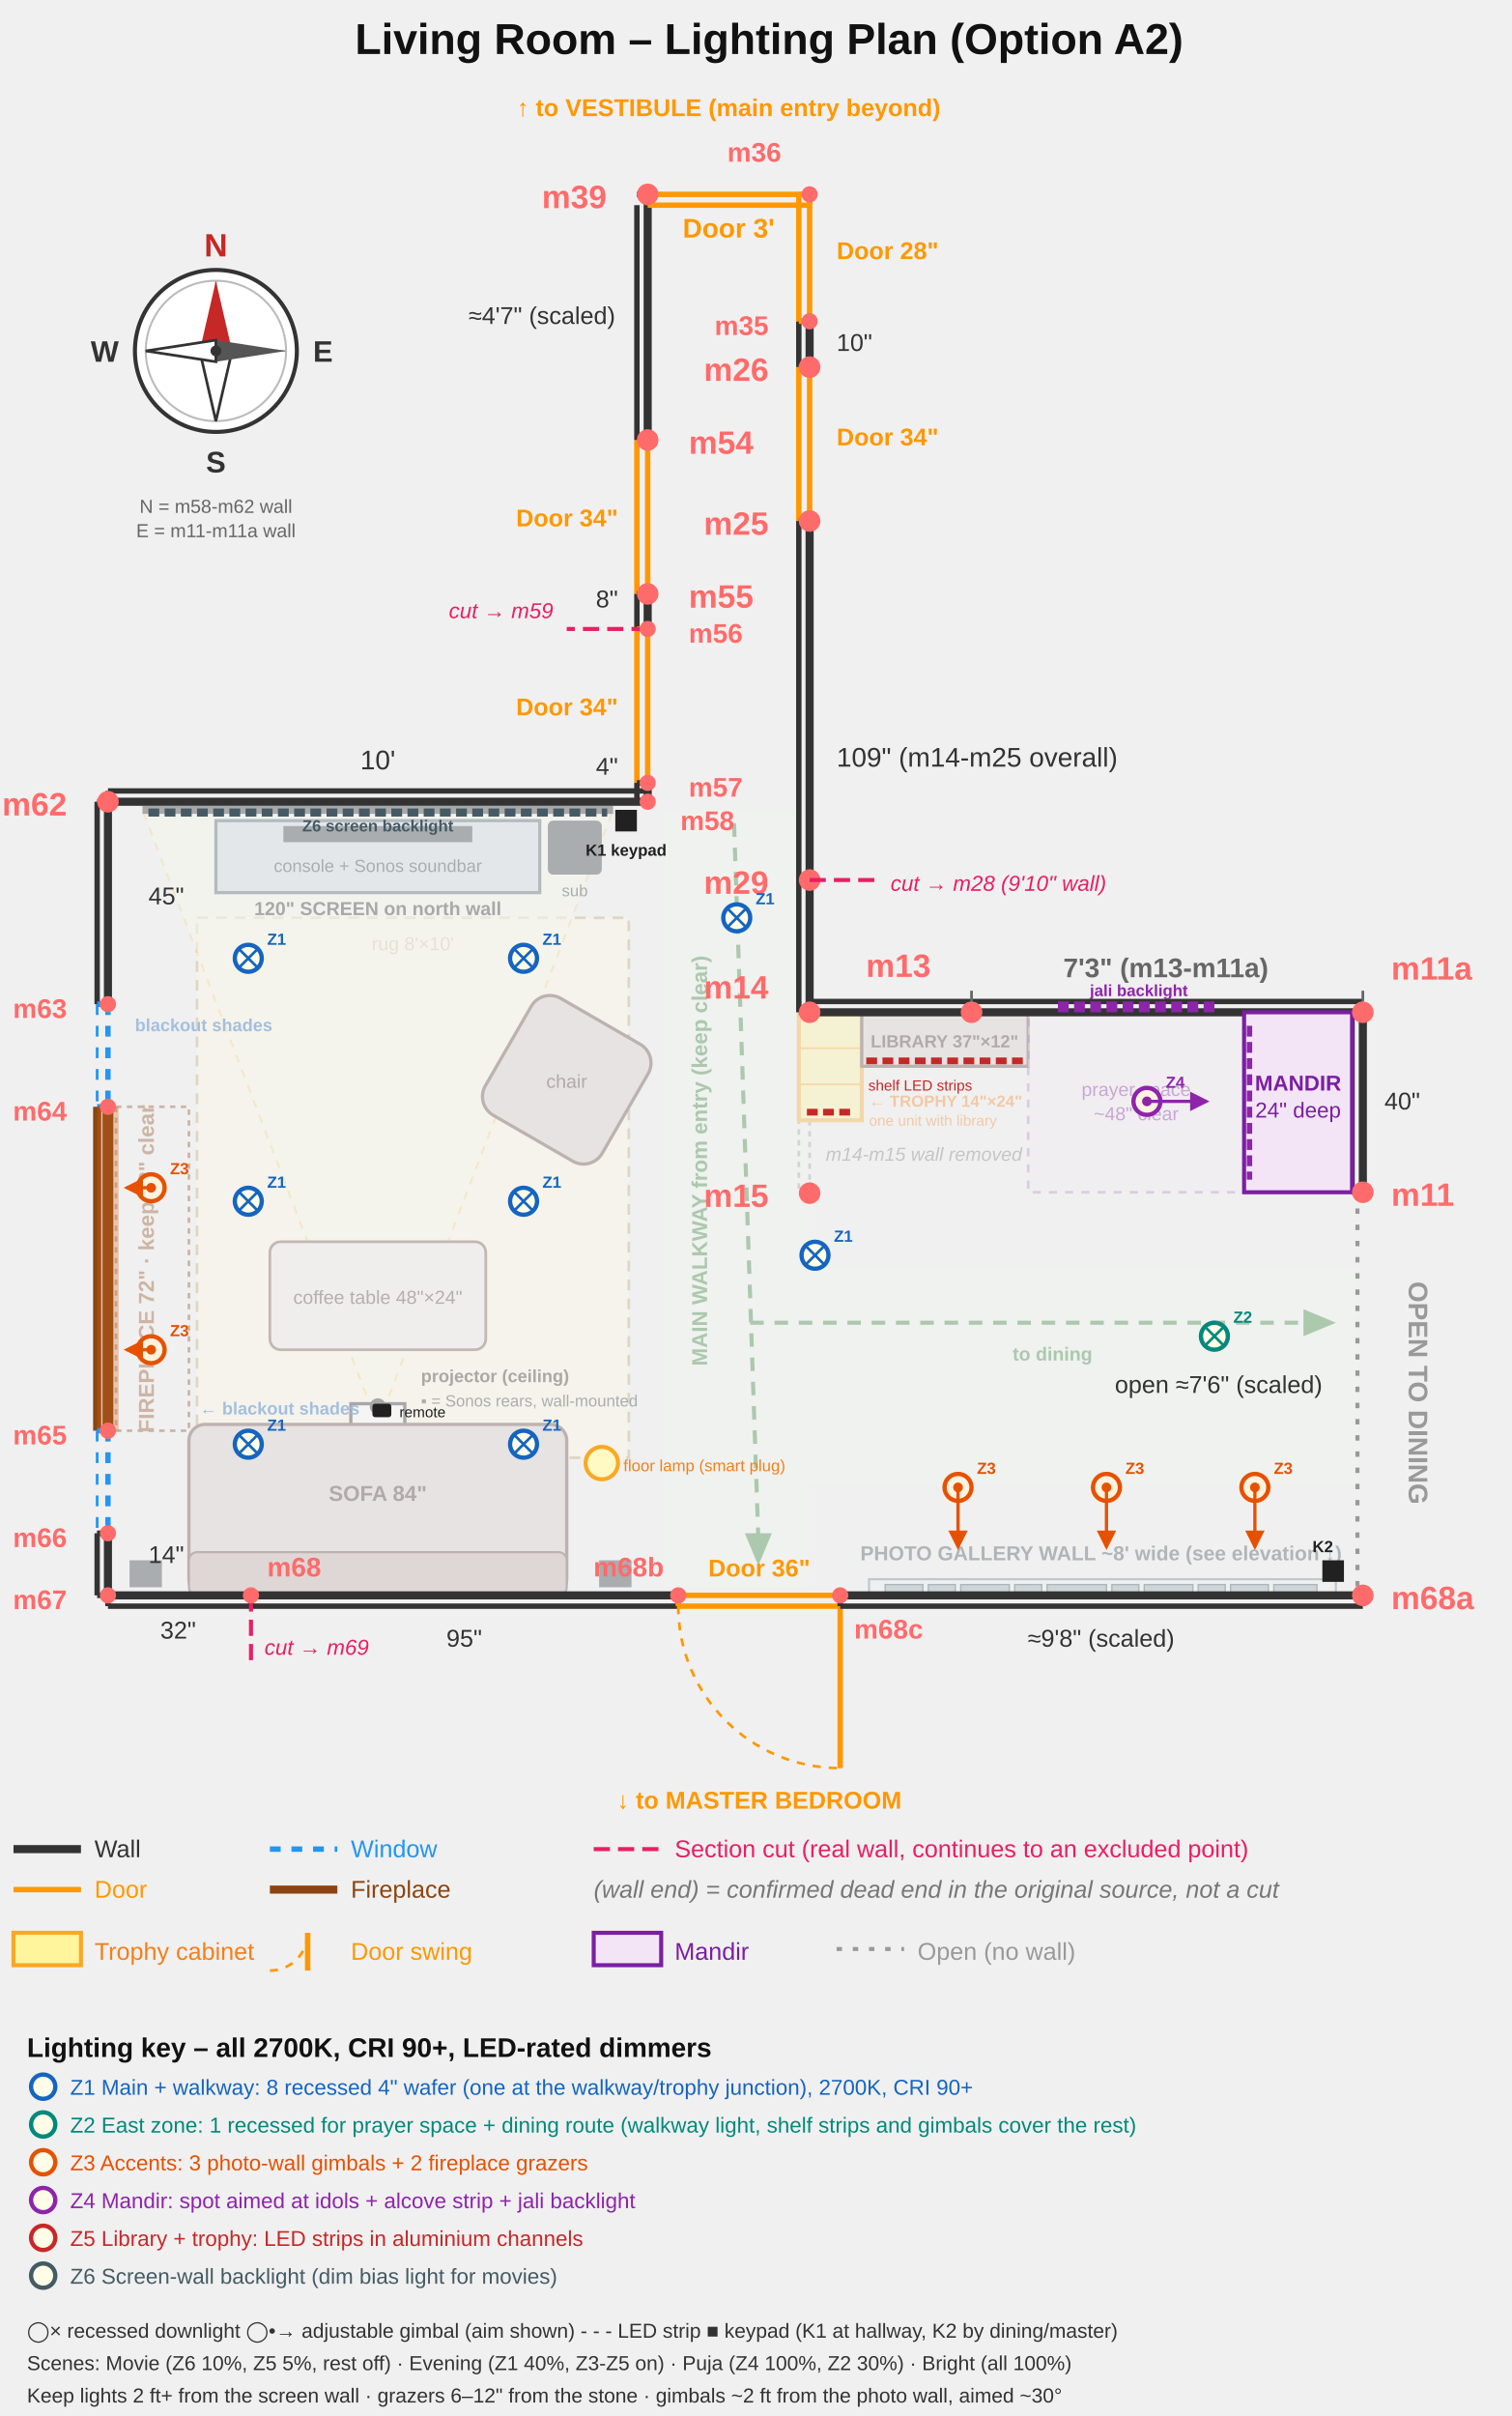
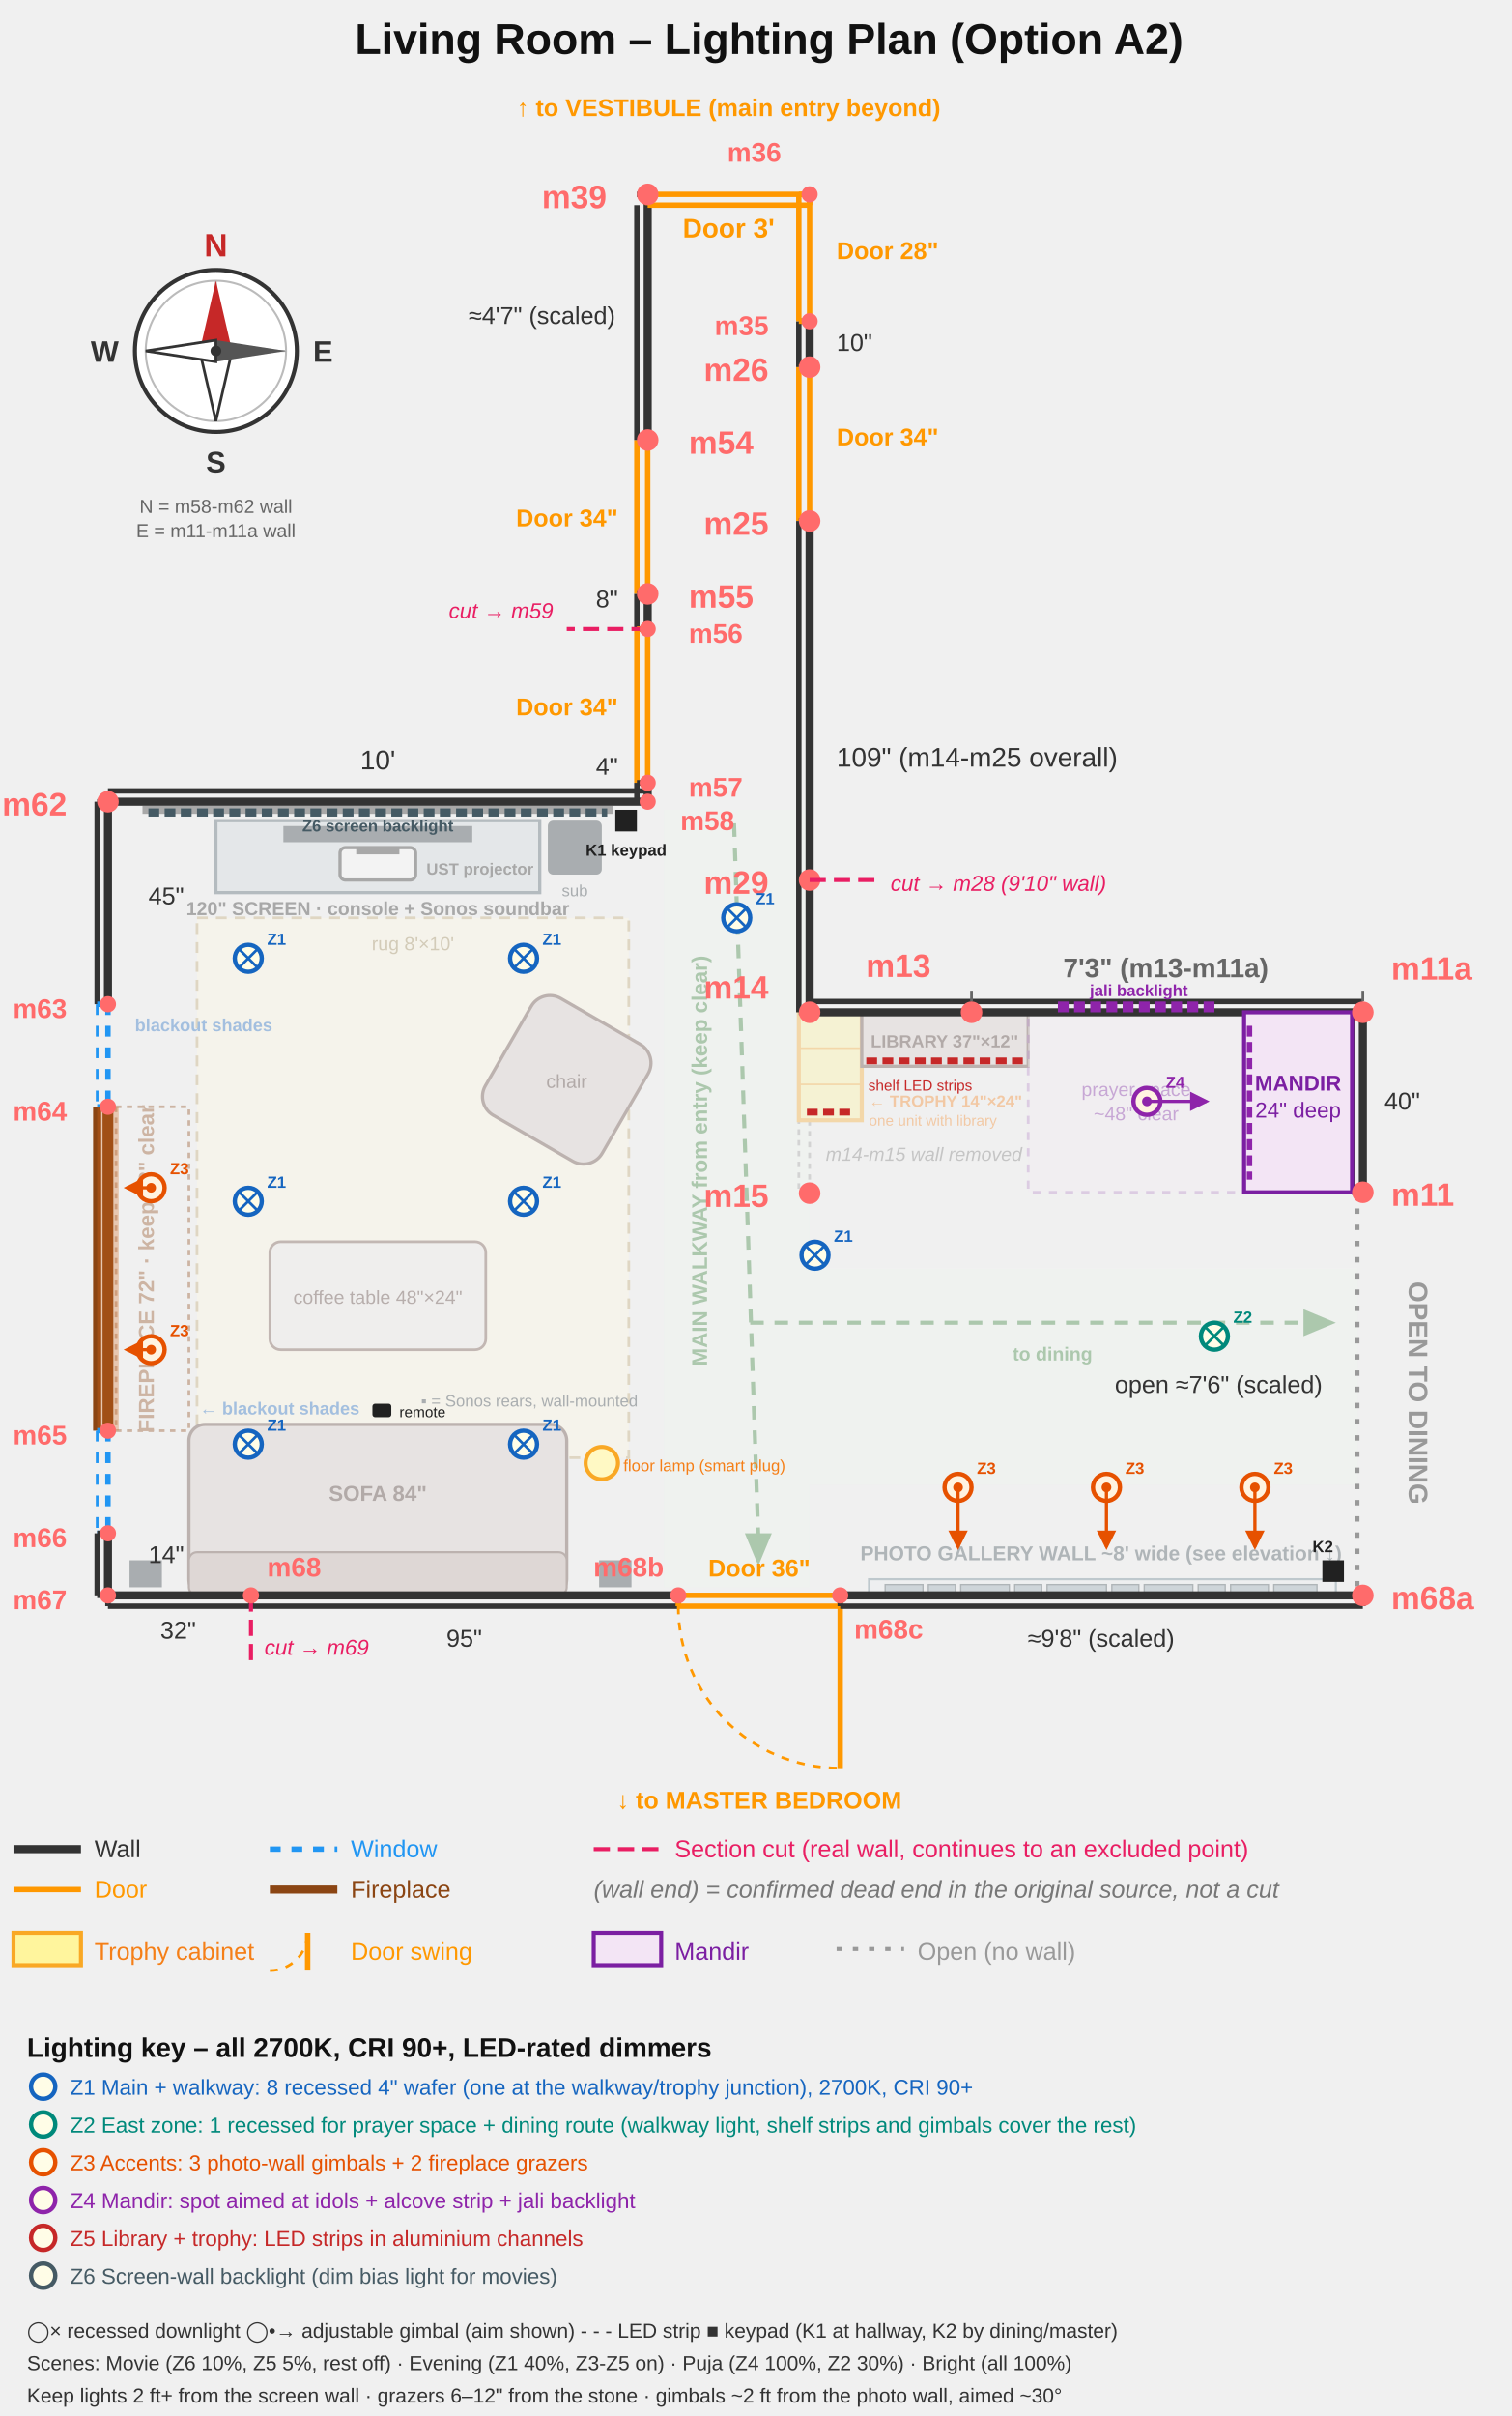
<svg xmlns="http://www.w3.org/2000/svg" viewBox="-10 -490 560 895" width="1120" height="1790" style="background:#fff;font-family:Arial,Helvetica,sans-serif;">
  <text x="275" y="-470" font-size="16" font-weight="bold" text-anchor="middle" fill="#111">Living Room – Lighting Plan (Option A2)</text>
  <g id="furniture" font-family="Arial,Helvetica,sans-serif" opacity="0.35">
    <rect x="236" y="-190" width="54" height="288" fill="#e8f5e9" opacity="0.7" />
    <rect x="290" y="-20" width="203" height="80" fill="#e8f5e9" opacity="0.7" />
    <line x1="262" y1="-185" x2="271" y2="80" stroke="#2e7d32" stroke-width="1.5" stroke-dasharray="5,4" />
    <polygon points="271,90 266,78 276,78" fill="#2e7d32" />
    <line x1="268" y1="0" x2="475" y2="0" stroke="#2e7d32" stroke-width="1.5" stroke-dasharray="5,4" />
    <polygon points="485,0 473,-5 473,5" fill="#2e7d32" />
    <text x="252" y="-60" font-size="8" fill="#2e7d32" font-weight="bold" text-anchor="middle" transform="rotate(-90 252 -60)">MAIN WALKWAY from entry (keep clear)</text>
    <text x="380" y="14" font-size="7" fill="#2e7d32" font-weight="bold" text-anchor="middle">to dining</text>
    <rect x="63" y="-150" width="160" height="200" fill="#fff8e1" stroke="#bfa76f" stroke-width="1" stroke-dasharray="4,3" />
    <text x="143" y="-138" font-size="7" fill="#9c8650" text-anchor="middle">rug 8'×10'</text>
    <rect x="33" y="-80" width="27" height="120" fill="none" stroke="#8b4513" stroke-width="1" stroke-dasharray="2,2" />
    <text x="47" y="-20" font-size="8" fill="#8b4513" font-weight="bold" text-anchor="middle" transform="rotate(-90 47 -20)">FIREPLACE 72" · keep 18" clear</text>
-     <polygon points="130,38 42.8,-190 217.2,-190" fill="#fffde7" opacity="0.55" stroke="#fbc02d" stroke-width="0.8" stroke-dasharray="3,3" />
    <line x1="42.8" y1="-190" x2="217.2" y2="-190" stroke="#212121" stroke-width="3" />
-     <text x="130" y="-151" font-size="7" fill="#212121" text-anchor="middle" font-weight="bold">120" SCREEN on north wall</text>
+     <text x="130" y="-151" font-size="7" fill="#212121" text-anchor="middle" font-weight="bold">120" SCREEN · console + Sonos soundbar</text>
    <rect x="70" y="-186" width="120" height="26.67" fill="#cfd8dc" stroke="#455a64" stroke-width="1.2" />
    <rect x="95" y="-184" width="70" height="6" fill="#263238" />
-     <text x="130" y="-167" font-size="6.5" fill="#263238" text-anchor="middle">console + Sonos soundbar</text>
    <rect x="193" y="-186" width="20" height="20" rx="2" fill="#263238" />
    <text x="203" y="-158" font-size="6" fill="#263238" text-anchor="middle">sub</text>
-     <rect x="120" y="30" width="20" height="16" fill="#fff" stroke="#212121" stroke-width="1.2" />
-     <circle cx="130" cy="31" r="3" fill="#212121" />
-     <text x="146" y="22" font-size="6.5" fill="#212121" font-weight="bold">projector (ceiling)</text>
+     <text x="146" y="22" font-size="6.5" fill="#212121" font-weight="bold"> </text>
    <text x="146" y="31" font-size="6" fill="#263238">▪ = Sonos rears, wall-mounted</text>
+     <rect x="116" y="-176" width="28" height="12" rx="2" fill="#fafafa" stroke="#212121" stroke-width="1.2" />
+     <rect x="122" y="-176" width="16" height="2.5" fill="#212121" />
+     <text x="148" y="-166" font-size="6" fill="#212121" font-weight="bold">UST projector</text>
    <rect x="38" y="88" width="12" height="10" fill="#263238" />
    <rect x="212" y="88" width="12" height="10" fill="#263238" />
    <text x="40" y="-108" font-size="6.5" fill="#1565c0" font-weight="bold">blackout shades</text>
    <text x="64" y="34" font-size="6.5" fill="#1565c0" font-weight="bold">← blackout shades</text>
    <rect x="60" y="37.67" width="140" height="63.33" rx="6" fill="#d7ccc8" stroke="#5d4037" stroke-width="1.2" />
    <rect x="60" y="85" width="140" height="16" rx="3" fill="#bcaaa4" stroke="#5d4037" stroke-width="0.8" />
    <text x="130" y="66" font-size="8" fill="#3e2723" text-anchor="middle" font-weight="bold">SOFA 84"</text>
    <rect x="90" y="-30" width="80" height="40" rx="4" fill="#efebe9" stroke="#6d4c41" stroke-width="1" />
    <text x="130" y="-7" font-size="7" fill="#4e342e" text-anchor="middle">coffee table 48"×24"</text>
    <rect x="175" y="-115" width="50" height="50" rx="8" fill="#d7ccc8" stroke="#5d4037" stroke-width="1.2" transform="rotate(30 200 -90)" />
    <text x="200" y="-87" font-size="7" fill="#3e2723" text-anchor="middle">chair</text>
    <rect x="286" y="-115" width="4" height="66.67" fill="none" stroke="#9e9e9e" stroke-width="1" stroke-dasharray="2,2" />
    <text x="296" y="-60" font-size="7" fill="#757575" font-style="italic">m14-m15 wall removed</text>
    <rect x="286" y="-115" width="23.33" height="40" fill="#fff59d" stroke="#f9a825" stroke-width="1.5" />
    <line x1="286" y1="-101.7" x2="309.33" y2="-101.7" stroke="#f9a825" stroke-width="0.6" />
    <line x1="286" y1="-88.3" x2="309.33" y2="-88.3" stroke="#f9a825" stroke-width="0.6" />
    <rect x="309.33" y="-115" width="61.67" height="20" fill="#d7ccc8" stroke="#5d4037" stroke-width="1.2" />
    <text x="340" y="-102" font-size="6.5" fill="#3e2723" font-weight="bold" text-anchor="middle">LIBRARY 37"×12"</text>
    <text x="312" y="-80" font-size="6" fill="#f57f17" font-weight="bold">← TROPHY 14"×24"</text>
    <text x="312" y="-73" font-size="5.5" fill="#f57f17">one unit with library</text>
    <rect x="312" y="95" width="173" height="6" fill="#eceff1" stroke="#607d8b" stroke-width="0.8" />
    <rect x="318" y="97" width="14" height="4" fill="#90a4ae" stroke="#37474f" stroke-width="0.5" />
    <rect x="334" y="97" width="10" height="4" fill="#90a4ae" stroke="#37474f" stroke-width="0.5" />
    <rect x="346" y="97" width="18" height="4" fill="#90a4ae" stroke="#37474f" stroke-width="0.5" />
    <rect x="366" y="97" width="10" height="4" fill="#90a4ae" stroke="#37474f" stroke-width="0.5" />
    <rect x="378" y="97" width="22" height="4" fill="#90a4ae" stroke="#37474f" stroke-width="0.5" />
    <rect x="402" y="97" width="10" height="4" fill="#90a4ae" stroke="#37474f" stroke-width="0.5" />
    <rect x="414" y="97" width="18" height="4" fill="#90a4ae" stroke="#37474f" stroke-width="0.5" />
    <rect x="434" y="97" width="10" height="4" fill="#90a4ae" stroke="#37474f" stroke-width="0.5" />
    <rect x="446" y="97" width="14" height="4" fill="#90a4ae" stroke="#37474f" stroke-width="0.5" />
    <rect x="462" y="97" width="16" height="4" fill="#90a4ae" stroke="#37474f" stroke-width="0.5" />
    <text x="398" y="88" font-size="7.5" fill="#37474f" font-weight="bold" text-anchor="middle">PHOTO GALLERY WALL ~8' wide (see elevation ↓)</text>
    <rect x="371" y="-115" width="80" height="66.67" fill="#f3e5f5" opacity="0.5" stroke="#7b1fa2" stroke-width="1" stroke-dasharray="3,3" />
    <text x="411" y="-84" font-size="7" fill="#7b1fa2" text-anchor="middle">prayer space</text>
    <text x="411" y="-75" font-size="7" fill="#7b1fa2" text-anchor="middle">~48" clear</text>
  </g>
  <line x1="230" y1="-327" x2="230" y2="-270" stroke="#ff9800" stroke-width="2" />
  <line x1="226" y1="-327" x2="226" y2="-270" stroke="#ff9800" stroke-width="2" />
  <line x1="230" y1="-327" x2="226" y2="-327" stroke="#ff9800" stroke-width="2" />
  <line x1="230" y1="-270" x2="226" y2="-270" stroke="#ff9800" stroke-width="2" />
  <text x="219" y="-295" font-size="9" fill="#ff9800" text-anchor="end" font-weight="bold">Door 34"</text>
  <line x1="230" y1="-270" x2="230" y2="-257" stroke="#333" stroke-width="3" />
  <line x1="226" y1="-270" x2="226" y2="-257" stroke="#333" stroke-width="2" />
  <line x1="230" y1="-270" x2="226" y2="-270" stroke="#333" stroke-width="2" />
  <line x1="230" y1="-257" x2="226" y2="-257" stroke="#333" stroke-width="2" />
  <text x="219" y="-265" font-size="9" fill="#333" text-anchor="end">8"</text>
  <line x1="230" y1="-257" x2="230" y2="-200" stroke="#ff9800" stroke-width="2" />
  <line x1="226" y1="-257" x2="226" y2="-200" stroke="#ff9800" stroke-width="2" />
  <line x1="230" y1="-257" x2="226" y2="-257" stroke="#ff9800" stroke-width="2" />
  <line x1="230" y1="-200" x2="226" y2="-200" stroke="#ff9800" stroke-width="2" />
  <text x="219" y="-225" font-size="9" fill="#ff9800" text-anchor="end" font-weight="bold">Door 34"</text>
  <line x1="230" y1="-200" x2="230" y2="-193" stroke="#333" stroke-width="3" />
  <line x1="226" y1="-200" x2="226" y2="-193" stroke="#333" stroke-width="2" />
  <line x1="230" y1="-200" x2="226" y2="-200" stroke="#333" stroke-width="2" />
  <line x1="230" y1="-193" x2="226" y2="-193" stroke="#333" stroke-width="2" />
  <text x="219" y="-203" font-size="9" fill="#333" text-anchor="end">4"</text>
  <line x1="230" y1="-193" x2="30" y2="-193" stroke="#333" stroke-width="3" />
  <line x1="230" y1="-197" x2="30" y2="-197" stroke="#333" stroke-width="2" />
  <line x1="230" y1="-193" x2="230" y2="-197" stroke="#333" stroke-width="2" />
  <line x1="30" y1="-193" x2="30" y2="-197" stroke="#333" stroke-width="2" />
  <text x="130" y="-205" font-size="10" fill="#333" text-anchor="middle">10'</text>
  <line x1="30" y1="-193" x2="30" y2="-118" stroke="#333" stroke-width="3" />
  <line x1="26" y1="-193" x2="26" y2="-118" stroke="#333" stroke-width="2" />
  <line x1="30" y1="-193" x2="26" y2="-193" stroke="#333" stroke-width="2" />
  <line x1="30" y1="-118" x2="26" y2="-118" stroke="#333" stroke-width="2" />
  <text x="45" y="-155" font-size="9" fill="#333" text-anchor="start">45"</text>
  <line x1="30" y1="-118" x2="30" y2="-80" stroke="#2196F3" stroke-width="2" stroke-dasharray="4,4" />
  <line x1="26" y1="-118" x2="26" y2="-80" stroke="#2196F3" stroke-width="1" stroke-dasharray="4,4" />
  <line x1="30" y1="-118" x2="26" y2="-118" stroke="#2196F3" stroke-width="2" />
  <line x1="30" y1="-80" x2="26" y2="-80" stroke="#2196F3" stroke-width="2" />
  <line x1="30" y1="-80" x2="30" y2="40" stroke="#8b4513" stroke-width="4" />
  <line x1="26" y1="-80" x2="26" y2="40" stroke="#8b4513" stroke-width="3" />
  <rect x="26" y="-80" width="8" height="120" fill="#d2691e" opacity="0.3" />
  <line x1="30" y1="40" x2="30" y2="78" stroke="#2196F3" stroke-width="2" stroke-dasharray="4,4" />
  <line x1="26" y1="40" x2="26" y2="78" stroke="#2196F3" stroke-width="1" stroke-dasharray="4,4" />
  <line x1="30" y1="40" x2="26" y2="40" stroke="#2196F3" stroke-width="2" />
  <line x1="30" y1="78" x2="26" y2="78" stroke="#2196F3" stroke-width="2" />
  <line x1="30" y1="78" x2="30" y2="101" stroke="#333" stroke-width="3" />
  <line x1="26" y1="78" x2="26" y2="101" stroke="#333" stroke-width="2" />
  <line x1="30" y1="78" x2="26" y2="78" stroke="#333" stroke-width="2" />
  <line x1="30" y1="101" x2="26" y2="101" stroke="#333" stroke-width="2" />
  <text x="45" y="89" font-size="9" fill="#333" text-anchor="start">14"</text>
  <line x1="30" y1="101" x2="83" y2="101" stroke="#333" stroke-width="3" />
  <line x1="30" y1="105" x2="83" y2="105" stroke="#333" stroke-width="2" />
  <line x1="30" y1="101" x2="30" y2="105" stroke="#333" stroke-width="2" />
  <line x1="83" y1="101" x2="83" y2="105" stroke="#333" stroke-width="2" />
  <text x="56" y="117" font-size="9" fill="#333" text-anchor="middle">32"</text>
  <line x1="230" y1="-327" x2="230" y2="-418" stroke="#333" stroke-width="3" />
  <line x1="226" y1="-327" x2="226" y2="-414" stroke="#333" stroke-width="2" />
  <line x1="230" y1="-418" x2="226" y2="-418" stroke="#333" stroke-width="2" />
  <text x="218" y="-370" font-size="9" fill="#333" text-anchor="end">≈4'7" (scaled)</text>
  <line x1="290" y1="-354" x2="290" y2="-371" stroke="#333" stroke-width="3" />
  <line x1="286" y1="-354" x2="286" y2="-371" stroke="#333" stroke-width="2" />
  <line x1="290" y1="-354" x2="286" y2="-354" stroke="#333" stroke-width="2" />
  <line x1="290" y1="-371" x2="286" y2="-371" stroke="#333" stroke-width="2" />
  <text x="300" y="-360" font-size="9" fill="#333" text-anchor="start">10"</text>
  <line x1="290" y1="-371" x2="290" y2="-418" stroke="#ff9800" stroke-width="2" />
  <line x1="286" y1="-371" x2="286" y2="-418" stroke="#ff9800" stroke-width="2" />
  <line x1="290" y1="-371" x2="286" y2="-371" stroke="#ff9800" stroke-width="2" />
  <line x1="290" y1="-418" x2="286" y2="-418" stroke="#ff9800" stroke-width="2" />
  <text x="300" y="-394" font-size="9" fill="#ff9800" text-anchor="start" font-weight="bold">Door 28"</text>
  <line x1="290" y1="-418" x2="230" y2="-418" stroke="#ff9800" stroke-width="2" />
  <line x1="290" y1="-414" x2="230" y2="-414" stroke="#ff9800" stroke-width="2" />
  <line x1="290" y1="-418" x2="290" y2="-414" stroke="#ff9800" stroke-width="2" />
  <line x1="230" y1="-418" x2="230" y2="-414" stroke="#ff9800" stroke-width="2" />
  <text x="260" y="-402" font-size="10" fill="#ff9800" text-anchor="middle" font-weight="bold">Door 3'</text>
  <line x1="290" y1="-297" x2="290" y2="-354" stroke="#ff9800" stroke-width="2" />
  <line x1="286" y1="-297" x2="286" y2="-354" stroke="#ff9800" stroke-width="2" />
  <line x1="290" y1="-297" x2="286" y2="-297" stroke="#ff9800" stroke-width="2" />
  <line x1="290" y1="-354" x2="286" y2="-354" stroke="#ff9800" stroke-width="2" />
  <text x="300" y="-325" font-size="9" fill="#ff9800" text-anchor="start" font-weight="bold">Door 34"</text>
  <line x1="290" y1="-115" x2="290" y2="-297" stroke="#333" stroke-width="3" />
  <line x1="286" y1="-115" x2="286" y2="-297" stroke="#333" stroke-width="2" />
  <line x1="290" y1="-115" x2="286" y2="-115" stroke="#333" stroke-width="2" />
  <line x1="290" y1="-297" x2="286" y2="-297" stroke="#333" stroke-width="2" />
  <text x="300" y="-206" font-size="10" fill="#333" text-anchor="start">109" (m14-m25 overall)</text>
  <line x1="350" y1="-115" x2="290" y2="-115" stroke="#333" stroke-width="3" />
  <line x1="350" y1="-119" x2="290" y2="-119" stroke="#333" stroke-width="2" />
  <line x1="350" y1="-115" x2="350" y2="-119" stroke="#333" stroke-width="2" />
  <line x1="290" y1="-115" x2="290" y2="-119" stroke="#333" stroke-width="2" />
  <line x1="350" y1="-115" x2="495" y2="-115" stroke="#333" stroke-width="3" />
  <line x1="350" y1="-119" x2="495" y2="-119" stroke="#333" stroke-width="2" />
  <line x1="350" y1="-119" x2="350" y2="-123" stroke="#666" stroke-width="1" />
  <line x1="495" y1="-119" x2="495" y2="-123" stroke="#666" stroke-width="1" />
  <text x="422" y="-128" font-size="10" fill="#666" font-weight="bold" text-anchor="middle">7'3" (m13-m11a)</text>
  <line x1="495" y1="-115" x2="495" y2="-48.33" stroke="#333" stroke-width="3" />
  <line x1="491" y1="-115" x2="491" y2="-48.33" stroke="#333" stroke-width="2" />
  <line x1="495" y1="-115" x2="491" y2="-115" stroke="#333" stroke-width="2" />
  <line x1="495" y1="-48.33" x2="491" y2="-48.33" stroke="#333" stroke-width="2" />
  <text x="503" y="-79" font-size="9" fill="#333" text-anchor="start">40"</text>
  <rect x="451" y="-115" width="40" height="66.67" fill="#f3e5f5" stroke="#7b1fa2" stroke-width="1.5" />
  <text x="471" y="-86" font-size="8" fill="#7b1fa2" font-weight="bold" text-anchor="middle">MANDIR</text>
  <text x="471" y="-76" font-size="8" fill="#7b1fa2" text-anchor="middle">24" deep</text>
  <line x1="493" y1="-48.33" x2="493" y2="101" stroke="#999" stroke-width="1.5" stroke-dasharray="2,4" />
  <text x="480" y="26" font-size="9" fill="#333" text-anchor="end">open ≈7'6" (scaled)</text>
  <text x="512" y="26" font-size="10" fill="#999" font-weight="bold" text-anchor="middle" transform="rotate(90 512 26)">OPEN TO DINING</text>
  <line x1="83" y1="101" x2="241.33" y2="101" stroke="#333" stroke-width="3" />
  <line x1="83" y1="105" x2="241.33" y2="105" stroke="#333" stroke-width="2" />
  <line x1="241.33" y1="101" x2="241.33" y2="105" stroke="#333" stroke-width="2" />
  <text x="162" y="120" font-size="9" fill="#333" text-anchor="middle">95"</text>
  <line x1="241.33" y1="101" x2="301.33" y2="101" stroke="#ff9800" stroke-width="2" />
  <line x1="241.33" y1="105" x2="301.33" y2="105" stroke="#ff9800" stroke-width="2" />
  <line x1="241.33" y1="101" x2="241.33" y2="105" stroke="#ff9800" stroke-width="2" />
  <line x1="301.33" y1="101" x2="301.33" y2="105" stroke="#ff9800" stroke-width="2" />
  <line x1="301.33" y1="105" x2="301.33" y2="165" stroke="#ff9800" stroke-width="2" />
  <path d="M241.33,105 A60,60 0 0,0 301.33,165" fill="none" stroke="#ff9800" stroke-width="1" stroke-dasharray="3,3" />
  <text x="271.33" y="94" font-size="9" fill="#ff9800" text-anchor="middle" font-weight="bold">Door 36"</text>
  <text x="271.33" y="180" font-size="9" fill="#ff9800" text-anchor="middle" font-weight="bold">↓ to MASTER BEDROOM</text>
  <text x="260" y="-447" font-size="9" fill="#ff9800" text-anchor="middle" font-weight="bold">↑ to VESTIBULE (main entry beyond)</text>
  <line x1="301.33" y1="101" x2="495" y2="101" stroke="#333" stroke-width="3" />
  <line x1="301.33" y1="105" x2="495" y2="105" stroke="#333" stroke-width="2" />
  <line x1="301.33" y1="101" x2="301.33" y2="105" stroke="#333" stroke-width="2" />
  <line x1="495" y1="101" x2="495" y2="105" stroke="#333" stroke-width="2" />
  <text x="398" y="120" font-size="9" fill="#333" text-anchor="middle">≈9'8" (scaled)</text>
  <circle cx="241.33" cy="101" r="3" fill="#ff6b6b" />
  <text x="236" y="94" font-size="10" fill="#ff6b6b" font-weight="bold" text-anchor="end">m68b</text>
  <circle cx="301.33" cy="101" r="3" fill="#ff6b6b" />
  <text x="306.5" y="117" font-size="10" fill="#ff6b6b" font-weight="bold">m68c</text>
  <circle cx="495" cy="101" r="4" fill="#ff6b6b" />
  <text x="505.5" y="106.1" font-size="12" fill="#ff6b6b" font-weight="bold">m68a</text>
  <line x1="230" y1="-257" x2="200" y2="-257" stroke="#e91e63" stroke-width="1.5" stroke-dasharray="6,3" />
  <text x="195" y="-261" font-size="8" fill="#e91e63" text-anchor="end" font-style="italic">cut → m59</text>
  <line x1="83" y1="101" x2="83" y2="125" stroke="#e91e63" stroke-width="1.5" stroke-dasharray="6,3" />
  <text x="88" y="123" font-size="8" fill="#e91e63" font-style="italic">cut → m69</text>
  <circle cx="290" cy="-164" r="4" fill="#ff6b6b" />
  <line x1="290" y1="-164" x2="315" y2="-164" stroke="#e91e63" stroke-width="1.5" stroke-dasharray="6,3" />
  <text x="320" y="-160" font-size="8" fill="#e91e63" font-style="italic">cut → m28 (9'10" wall)</text>
  <text x="274.8" y="-158.9" font-size="12" fill="#ff6b6b" font-weight="bold" text-anchor="end">m29</text>
  <circle cx="230" cy="-193" r="3" fill="#ff6b6b" />
  <text x="242.1" y="-182.5" font-size="10" fill="#ff6b6b" font-weight="bold">m58</text>
  <circle cx="30" cy="-193" r="4" fill="#ff6b6b" />
  <text x="14.8" y="-187.9" font-size="12" fill="#ff6b6b" font-weight="bold" text-anchor="end">m62</text>
  <circle cx="30" cy="-118" r="3" fill="#ff6b6b" />
  <text x="14.8" y="-112.9" font-size="10" fill="#ff6b6b" font-weight="bold" text-anchor="end">m63</text>
  <circle cx="30" cy="-80" r="3" fill="#ff6b6b" />
  <text x="14.8" y="-74.9" font-size="10" fill="#ff6b6b" font-weight="bold" text-anchor="end">m64</text>
  <circle cx="30" cy="40" r="3" fill="#ff6b6b" />
  <text x="14.8" y="45.1" font-size="10" fill="#ff6b6b" font-weight="bold" text-anchor="end">m65</text>
  <circle cx="30" cy="78" r="3" fill="#ff6b6b" />
  <text x="14.8" y="83.1" font-size="10" fill="#ff6b6b" font-weight="bold" text-anchor="end">m66</text>
  <circle cx="30" cy="101" r="3" fill="#ff6b6b" />
  <text x="14.8" y="106.1" font-size="10" fill="#ff6b6b" font-weight="bold" text-anchor="end">m67</text>
  <circle cx="83" cy="101" r="3" fill="#ff6b6b" />
  <text x="89" y="94" font-size="10" fill="#ff6b6b" font-weight="bold">m68</text>
  <circle cx="290" cy="-418" r="3" fill="#ff6b6b" />
  <text x="279.5" y="-430.1" font-size="10" fill="#ff6b6b" font-weight="bold" text-anchor="end">m36</text>
  <circle cx="290" cy="-371" r="3" fill="#ff6b6b" />
  <text x="274.8" y="-365.9" font-size="10" fill="#ff6b6b" font-weight="bold" text-anchor="end">m35</text>
  <circle cx="290" cy="-354" r="4" fill="#ff6b6b" />
  <text x="274.8" y="-348.9" font-size="12" fill="#ff6b6b" font-weight="bold" text-anchor="end">m26</text>
  <circle cx="290" cy="-297" r="4" fill="#ff6b6b" />
  <text x="274.8" y="-291.9" font-size="12" fill="#ff6b6b" font-weight="bold" text-anchor="end">m25</text>
  <circle cx="290" cy="-115" r="4" fill="#ff6b6b" />
  <text x="274.8" y="-120.1" font-size="12" fill="#ff6b6b" font-weight="bold" text-anchor="end">m14</text>
  <circle cx="290" cy="-48" r="4" fill="#ff6b6b" />
  <text x="274.8" y="-42.9" font-size="12" fill="#ff6b6b" font-weight="bold" text-anchor="end">m15</text>
  <circle cx="350" cy="-115" r="4" fill="#ff6b6b" />
  <text x="334.9" y="-128.1" font-size="12" fill="#ff6b6b" font-weight="bold" text-anchor="end">m13</text>
  <circle cx="495" cy="-115" r="4" fill="#ff6b6b" />
  <text x="505.5" y="-127.1" font-size="12" fill="#ff6b6b" font-weight="bold">m11a</text>
  <circle cx="495" cy="-48.33" r="4" fill="#ff6b6b" />
  <text x="505.5" y="-43.3" font-size="12" fill="#ff6b6b" font-weight="bold">m11</text>
  <circle cx="230" cy="-418" r="4" fill="#ff6b6b" />
  <text x="214.8" y="-412.9" font-size="12" fill="#ff6b6b" font-weight="bold" text-anchor="end">m39</text>
  <circle cx="230" cy="-327" r="4" fill="#ff6b6b" />
  <text x="245.2" y="-321.9" font-size="12" fill="#ff6b6b" font-weight="bold">m54</text>
  <circle cx="230" cy="-270" r="4" fill="#ff6b6b" />
  <text x="245.2" y="-264.9" font-size="12" fill="#ff6b6b" font-weight="bold">m55</text>
  <circle cx="230" cy="-257" r="3" fill="#ff6b6b" />
  <text x="245.2" y="-251.9" font-size="10" fill="#ff6b6b" font-weight="bold">m56</text>
  <circle cx="230" cy="-200" r="3" fill="#ff6b6b" />
  <text x="245.2" y="-194.9" font-size="10" fill="#ff6b6b" font-weight="bold">m57</text>
  <g id="compass" transform="translate(70,-360)" font-family="Arial,Helvetica,sans-serif">
    <circle cx="0" cy="0" r="30" fill="#fff" stroke="#333" stroke-width="1.5" />
    <circle cx="0" cy="0" r="26" fill="none" stroke="#bbb" stroke-width="0.75" />
    <line x1="-26" y1="0" x2="26" y2="0" stroke="#bbb" stroke-width="0.75" />
    <line x1="0" y1="-26" x2="0" y2="26" stroke="#bbb" stroke-width="0.75" />
    <polygon points="0,-26 6,0 -6,0" fill="#c62828" />
    <polygon points="0,26 6,0 -6,0" fill="#fff" stroke="#333" stroke-width="1" />
    <polygon points="26,0 0,-4 0,4" fill="#555" />
    <polygon points="-26,0 0,-4 0,4" fill="#fff" stroke="#333" stroke-width="1" />
    <circle cx="0" cy="0" r="2" fill="#333" />
    <text x="0" y="-35" font-size="12" font-weight="bold" fill="#c62828" text-anchor="middle">N</text>
    <text x="0" y="45" font-size="11" font-weight="bold" fill="#333" text-anchor="middle">S</text>
    <text x="36" y="4" font-size="11" font-weight="bold" fill="#333" text-anchor="start">E</text>
    <text x="-36" y="4" font-size="11" font-weight="bold" fill="#333" text-anchor="end">W</text>
    <text x="0" y="60" font-size="7" fill="#666" text-anchor="middle">N = m58-m62 wall</text>
    <text x="0" y="69" font-size="7" fill="#666" text-anchor="middle">E = m11-m11a wall</text>
  </g>
  <g font-size="9" fill="#333" transform="translate(0,40)">
    <line x1="-5" y1="155" x2="20" y2="155" stroke="#333" stroke-width="3" />
    <text x="25" y="158" fill="#333">Wall</text>
    <line x1="-5" y1="170" x2="20" y2="170" stroke="#ff9800" stroke-width="2" />
    <text x="25" y="173" fill="#ff9800">Door</text>
    <line x1="90" y1="155" x2="115" y2="155" stroke="#2196F3" stroke-width="2" stroke-dasharray="4,4" />
    <text x="120" y="158" fill="#2196F3">Window</text>
    <line x1="90" y1="170" x2="115" y2="170" stroke="#8b4513" stroke-width="3" />
    <text x="120" y="173" fill="#8b4513">Fireplace</text>
    <path d="M90,200 A14,14 0 0,0 104,186" fill="none" stroke="#ff9800" stroke-width="1" stroke-dasharray="3,3" />
    <line x1="104" y1="186" x2="104" y2="200" stroke="#ff9800" stroke-width="2" />
    <text x="120" y="196" fill="#ff9800">Door swing</text>
    <rect x="210" y="186" width="25" height="12" fill="#f3e5f5" stroke="#7b1fa2" stroke-width="1.5" />
    <text x="240" y="196" fill="#7b1fa2">Mandir</text>
    <line x1="300" y1="192" x2="325" y2="192" stroke="#999" stroke-width="1.5" stroke-dasharray="2,4" />
    <text x="330" y="196" fill="#999">Open (no wall)</text>
    <rect x="-5" y="186" width="25" height="12" fill="#fff59d" stroke="#f9a825" stroke-width="1.5" />
    <text x="25" y="196" fill="#f57f17">Trophy cabinet</text>
    <line x1="210" y1="155" x2="235" y2="155" stroke="#e91e63" stroke-width="1.5" stroke-dasharray="6,3" />
    <text x="240" y="158" fill="#e91e63">Section cut (real wall, continues to an excluded point)</text>
    <text x="210" y="173" fill="#777" font-style="italic">(wall end) = confirmed dead end in the original source, not a cut</text>
  </g>
  <defs>
    <marker id="arr1" markerWidth="6" markerHeight="6" refX="5" refY="3" orient="auto">
      <path d="M0,0 L6,3 L0,6 z" fill="#1565c0" />
    </marker>
    <marker id="arr2" markerWidth="6" markerHeight="6" refX="5" refY="3" orient="auto">
      <path d="M0,0 L6,3 L0,6 z" fill="#00897b" />
    </marker>
    <marker id="arr3" markerWidth="6" markerHeight="6" refX="5" refY="3" orient="auto">
      <path d="M0,0 L6,3 L0,6 z" fill="#e65100" />
    </marker>
    <marker id="arr4" markerWidth="6" markerHeight="6" refX="5" refY="3" orient="auto">
      <path d="M0,0 L6,3 L0,6 z" fill="#8e24aa" />
    </marker>
    <marker id="arr5" markerWidth="6" markerHeight="6" refX="5" refY="3" orient="auto">
      <path d="M0,0 L6,3 L0,6 z" fill="#c62828" />
    </marker>
    <marker id="arr6" markerWidth="6" markerHeight="6" refX="5" refY="3" orient="auto">
      <path d="M0,0 L6,3 L0,6 z" fill="#455a64" />
    </marker>
  </defs>
  <g id="lighting" font-family="Arial,Helvetica,sans-serif">
    <circle cx="292" cy="-25" r="5" fill="#fffde7" stroke="#1565c0" stroke-width="1.6" />
    <line x1="288.5" y1="-28.5" x2="295.5" y2="-21.5" stroke="#1565c0" stroke-width="1" />
    <line x1="288.5" y1="-21.5" x2="295.5" y2="-28.5" stroke="#1565c0" stroke-width="1" />
    <text x="299" y="-30" font-size="6" fill="#1565c0" font-weight="bold">Z1</text>
    <circle cx="82" cy="-135" r="5" fill="#fffde7" stroke="#1565c0" stroke-width="1.6" />
    <line x1="78.5" y1="-138.5" x2="85.5" y2="-131.5" stroke="#1565c0" stroke-width="1" />
    <line x1="78.5" y1="-131.5" x2="85.5" y2="-138.5" stroke="#1565c0" stroke-width="1" />
    <text x="89" y="-140" font-size="6" fill="#1565c0" font-weight="bold">Z1</text>
    <circle cx="82" cy="-45" r="5" fill="#fffde7" stroke="#1565c0" stroke-width="1.6" />
    <line x1="78.5" y1="-48.5" x2="85.5" y2="-41.5" stroke="#1565c0" stroke-width="1" />
    <line x1="78.5" y1="-41.5" x2="85.5" y2="-48.5" stroke="#1565c0" stroke-width="1" />
    <text x="89" y="-50" font-size="6" fill="#1565c0" font-weight="bold">Z1</text>
    <circle cx="82" cy="45" r="5" fill="#fffde7" stroke="#1565c0" stroke-width="1.6" />
    <line x1="78.5" y1="41.5" x2="85.5" y2="48.5" stroke="#1565c0" stroke-width="1" />
    <line x1="78.5" y1="48.5" x2="85.5" y2="41.5" stroke="#1565c0" stroke-width="1" />
    <text x="89" y="40" font-size="6" fill="#1565c0" font-weight="bold">Z1</text>
    <circle cx="184" cy="-135" r="5" fill="#fffde7" stroke="#1565c0" stroke-width="1.6" />
    <line x1="180.5" y1="-138.5" x2="187.5" y2="-131.5" stroke="#1565c0" stroke-width="1" />
    <line x1="180.5" y1="-131.5" x2="187.5" y2="-138.5" stroke="#1565c0" stroke-width="1" />
    <text x="191" y="-140" font-size="6" fill="#1565c0" font-weight="bold">Z1</text>
    <circle cx="184" cy="-45" r="5" fill="#fffde7" stroke="#1565c0" stroke-width="1.6" />
    <line x1="180.5" y1="-48.5" x2="187.5" y2="-41.5" stroke="#1565c0" stroke-width="1" />
    <line x1="180.5" y1="-41.5" x2="187.5" y2="-48.5" stroke="#1565c0" stroke-width="1" />
    <text x="191" y="-50" font-size="6" fill="#1565c0" font-weight="bold">Z1</text>
    <circle cx="184" cy="45" r="5" fill="#fffde7" stroke="#1565c0" stroke-width="1.6" />
    <line x1="180.5" y1="41.5" x2="187.5" y2="48.5" stroke="#1565c0" stroke-width="1" />
    <line x1="180.5" y1="48.5" x2="187.5" y2="41.5" stroke="#1565c0" stroke-width="1" />
    <text x="191" y="40" font-size="6" fill="#1565c0" font-weight="bold">Z1</text>
    <circle cx="263" cy="-150" r="5" fill="#fffde7" stroke="#1565c0" stroke-width="1.6" />
    <line x1="259.5" y1="-153.5" x2="266.5" y2="-146.5" stroke="#1565c0" stroke-width="1" />
    <line x1="259.5" y1="-146.5" x2="266.5" y2="-153.5" stroke="#1565c0" stroke-width="1" />
    <text x="270" y="-155" font-size="6" fill="#1565c0" font-weight="bold">Z1</text>
    <circle cx="440" cy="5" r="5" fill="#fffde7" stroke="#00897b" stroke-width="1.6" />
    <line x1="436.5" y1="1.5" x2="443.5" y2="8.5" stroke="#00897b" stroke-width="1" />
    <line x1="436.5" y1="8.5" x2="443.5" y2="1.5" stroke="#00897b" stroke-width="1" />
    <text x="447" y="0" font-size="6" fill="#00897b" font-weight="bold">Z2</text>
    <circle cx="345" cy="61" r="5" fill="#fff3e0" stroke="#e65100" stroke-width="1.6" />
    <circle cx="345" cy="61" r="1.8" fill="#e65100" />
    <line x1="345" y1="61" x2="345" y2="83" stroke="#e65100" stroke-width="1.2" marker-end="url(#arr3)" />
    <text x="352" y="56" font-size="6" fill="#e65100" font-weight="bold">Z3</text>
    <circle cx="400" cy="61" r="5" fill="#fff3e0" stroke="#e65100" stroke-width="1.6" />
    <circle cx="400" cy="61" r="1.8" fill="#e65100" />
    <line x1="400" y1="61" x2="400" y2="83" stroke="#e65100" stroke-width="1.2" marker-end="url(#arr3)" />
    <text x="407" y="56" font-size="6" fill="#e65100" font-weight="bold">Z3</text>
    <circle cx="455" cy="61" r="5" fill="#fff3e0" stroke="#e65100" stroke-width="1.6" />
    <circle cx="455" cy="61" r="1.8" fill="#e65100" />
    <line x1="455" y1="61" x2="455" y2="83" stroke="#e65100" stroke-width="1.2" marker-end="url(#arr3)" />
    <text x="462" y="56" font-size="6" fill="#e65100" font-weight="bold">Z3</text>
    <circle cx="46" cy="-50" r="5" fill="#fff3e0" stroke="#e65100" stroke-width="1.6" />
    <circle cx="46" cy="-50" r="1.8" fill="#e65100" />
    <line x1="46" y1="-50" x2="37" y2="-50" stroke="#e65100" stroke-width="1.2" marker-end="url(#arr3)" />
    <text x="53" y="-55" font-size="6" fill="#e65100" font-weight="bold">Z3</text>
    <circle cx="46" cy="10" r="5" fill="#fff3e0" stroke="#e65100" stroke-width="1.6" />
    <circle cx="46" cy="10" r="1.8" fill="#e65100" />
    <line x1="46" y1="10" x2="37" y2="10" stroke="#e65100" stroke-width="1.2" marker-end="url(#arr3)" />
    <text x="53" y="5" font-size="6" fill="#e65100" font-weight="bold">Z3</text>
    <circle cx="415" cy="-82" r="5" fill="#fff3e0" stroke="#8e24aa" stroke-width="1.6" />
    <circle cx="415" cy="-82" r="1.8" fill="#8e24aa" />
    <line x1="415" y1="-82" x2="437" y2="-82" stroke="#8e24aa" stroke-width="1.2" marker-end="url(#arr4)" />
    <text x="422" y="-87" font-size="6" fill="#8e24aa" font-weight="bold">Z4</text>
    <line x1="453" y1="-110" x2="453" y2="-53" stroke="#8e24aa" stroke-width="2" stroke-dasharray="4,2" />
    <line x1="382" y1="-117" x2="442" y2="-117" stroke="#8e24aa" stroke-width="4" stroke-dasharray="4,2" />
    <text x="412" y="-121" font-size="6" fill="#8e24aa" font-weight="bold" text-anchor="middle">jali backlight</text>
    <line x1="311" y1="-97" x2="369" y2="-97" stroke="#c62828" stroke-width="2.5" stroke-dasharray="4,2" />
    <line x1="289" y1="-78" x2="307" y2="-78" stroke="#c62828" stroke-width="2.5" stroke-dasharray="4,2" />
    <text x="331" y="-86" font-size="5.5" fill="#c62828" text-anchor="middle">shelf LED strips</text>
    <line x1="45" y1="-189" x2="215" y2="-189" stroke="#455a64" stroke-width="3" stroke-dasharray="4,2" />
    <text x="130" y="-182" font-size="6" fill="#455a64" font-weight="bold" text-anchor="middle">Z6 screen backlight</text>
    <circle cx="213" cy="52" r="6" fill="#fff9c4" stroke="#f9a825" stroke-width="1.5" />
    <text x="221" y="55" font-size="6" fill="#f57f17">floor lamp (smart plug)</text>
    <rect x="218" y="-190" width="8" height="8" fill="#212121" />
    <text x="222" y="-173" font-size="6" fill="#212121" font-weight="bold" text-anchor="middle">K1 keypad</text>
    <rect x="480" y="88" width="8" height="8" fill="#212121" />
    <text x="484" y="85" font-size="6" fill="#212121" font-weight="bold" text-anchor="end">K2</text>
    <rect x="128" y="30" width="7" height="5" rx="1" fill="#212121" />
    <text x="138" y="35" font-size="5.5" fill="#212121">remote</text>
  </g>
  <g id="lighting-key" font-family="Arial,Helvetica,sans-serif" transform="translate(0,24)">
    <text x="0" y="248" font-size="10" font-weight="bold" fill="#111">Lighting key – all 2700K, CRI 90+, LED-rated dimmers</text>
    <circle cx="6" cy="259" r="4.5" fill="#fffde7" stroke="#1565c0" stroke-width="1.6" />
    <text x="16" y="262" font-size="8" fill="#1565c0">Z1 Main + walkway: 8 recessed 4" wafer (one at the walkway/trophy junction), 2700K, CRI 90+</text>
    <circle cx="6" cy="273" r="4.5" fill="#fffde7" stroke="#00897b" stroke-width="1.6" />
    <text x="16" y="276" font-size="8" fill="#00897b">Z2 East zone: 1 recessed for prayer space + dining route (walkway light, shelf strips and gimbals cover the rest)</text>
    <circle cx="6" cy="287" r="4.5" fill="#fffde7" stroke="#e65100" stroke-width="1.6" />
    <text x="16" y="290" font-size="8" fill="#e65100">Z3 Accents: 3 photo-wall gimbals + 2 fireplace grazers</text>
    <circle cx="6" cy="301" r="4.5" fill="#fffde7" stroke="#8e24aa" stroke-width="1.6" />
    <text x="16" y="304" font-size="8" fill="#8e24aa">Z4 Mandir: spot aimed at idols + alcove strip + jali backlight</text>
    <circle cx="6" cy="315" r="4.5" fill="#fffde7" stroke="#c62828" stroke-width="1.6" />
    <text x="16" y="318" font-size="8" fill="#c62828">Z5 Library + trophy: LED strips in aluminium channels</text>
    <circle cx="6" cy="329" r="4.5" fill="#fffde7" stroke="#455a64" stroke-width="1.6" />
    <text x="16" y="332" font-size="8" fill="#455a64">Z6 Screen-wall backlight (dim bias light for movies)</text>
    <text x="0" y="352" font-size="7.5" fill="#333">◯× recessed downlight   ◯•→ adjustable gimbal (aim shown)   - - - LED strip   ■ keypad (K1 at hallway, K2 by dining/master)</text>
    <text x="0" y="364" font-size="7.5" fill="#333">Scenes: Movie (Z6 10%, Z5 5%, rest off) · Evening (Z1 40%, Z3-Z5 on) · Puja (Z4 100%, Z2 30%) · Bright (all 100%)</text>
    <text x="0" y="376" font-size="7.5" fill="#333">Keep lights 2 ft+ from the screen wall · grazers 6–12" from the stone · gimbals ~2 ft from the photo wall, aimed ~30°</text>
  </g>
</svg>
